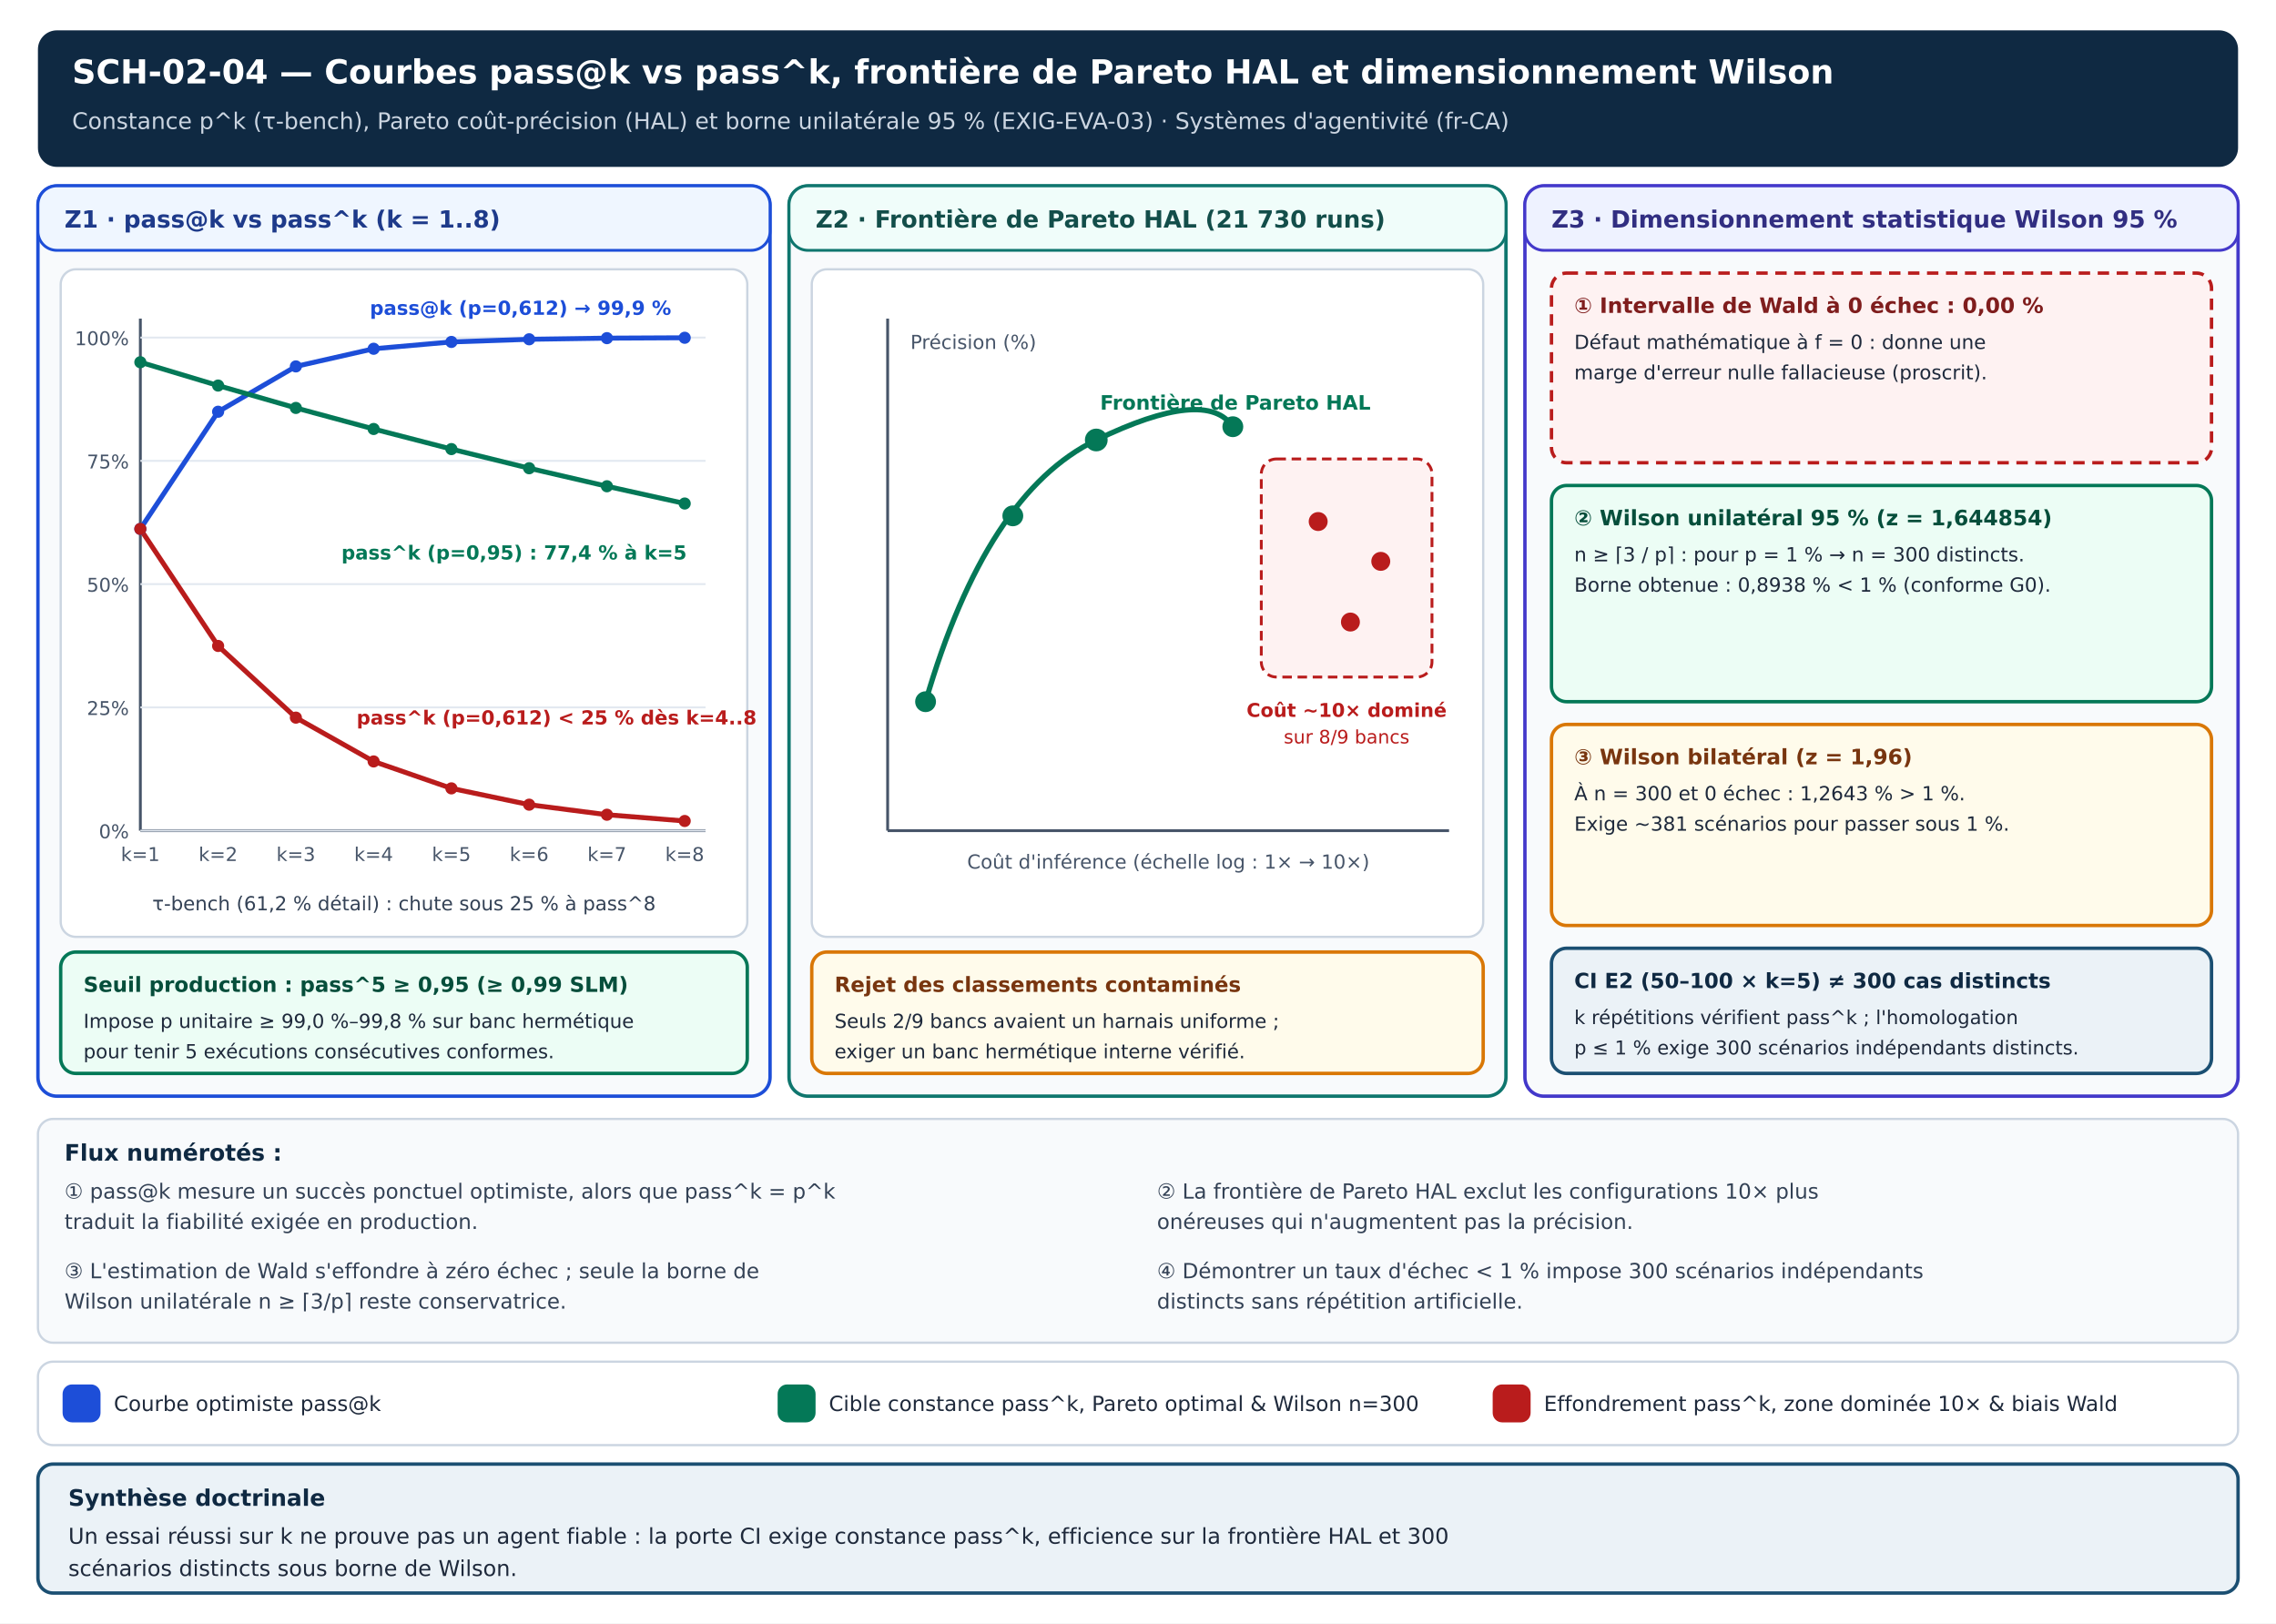
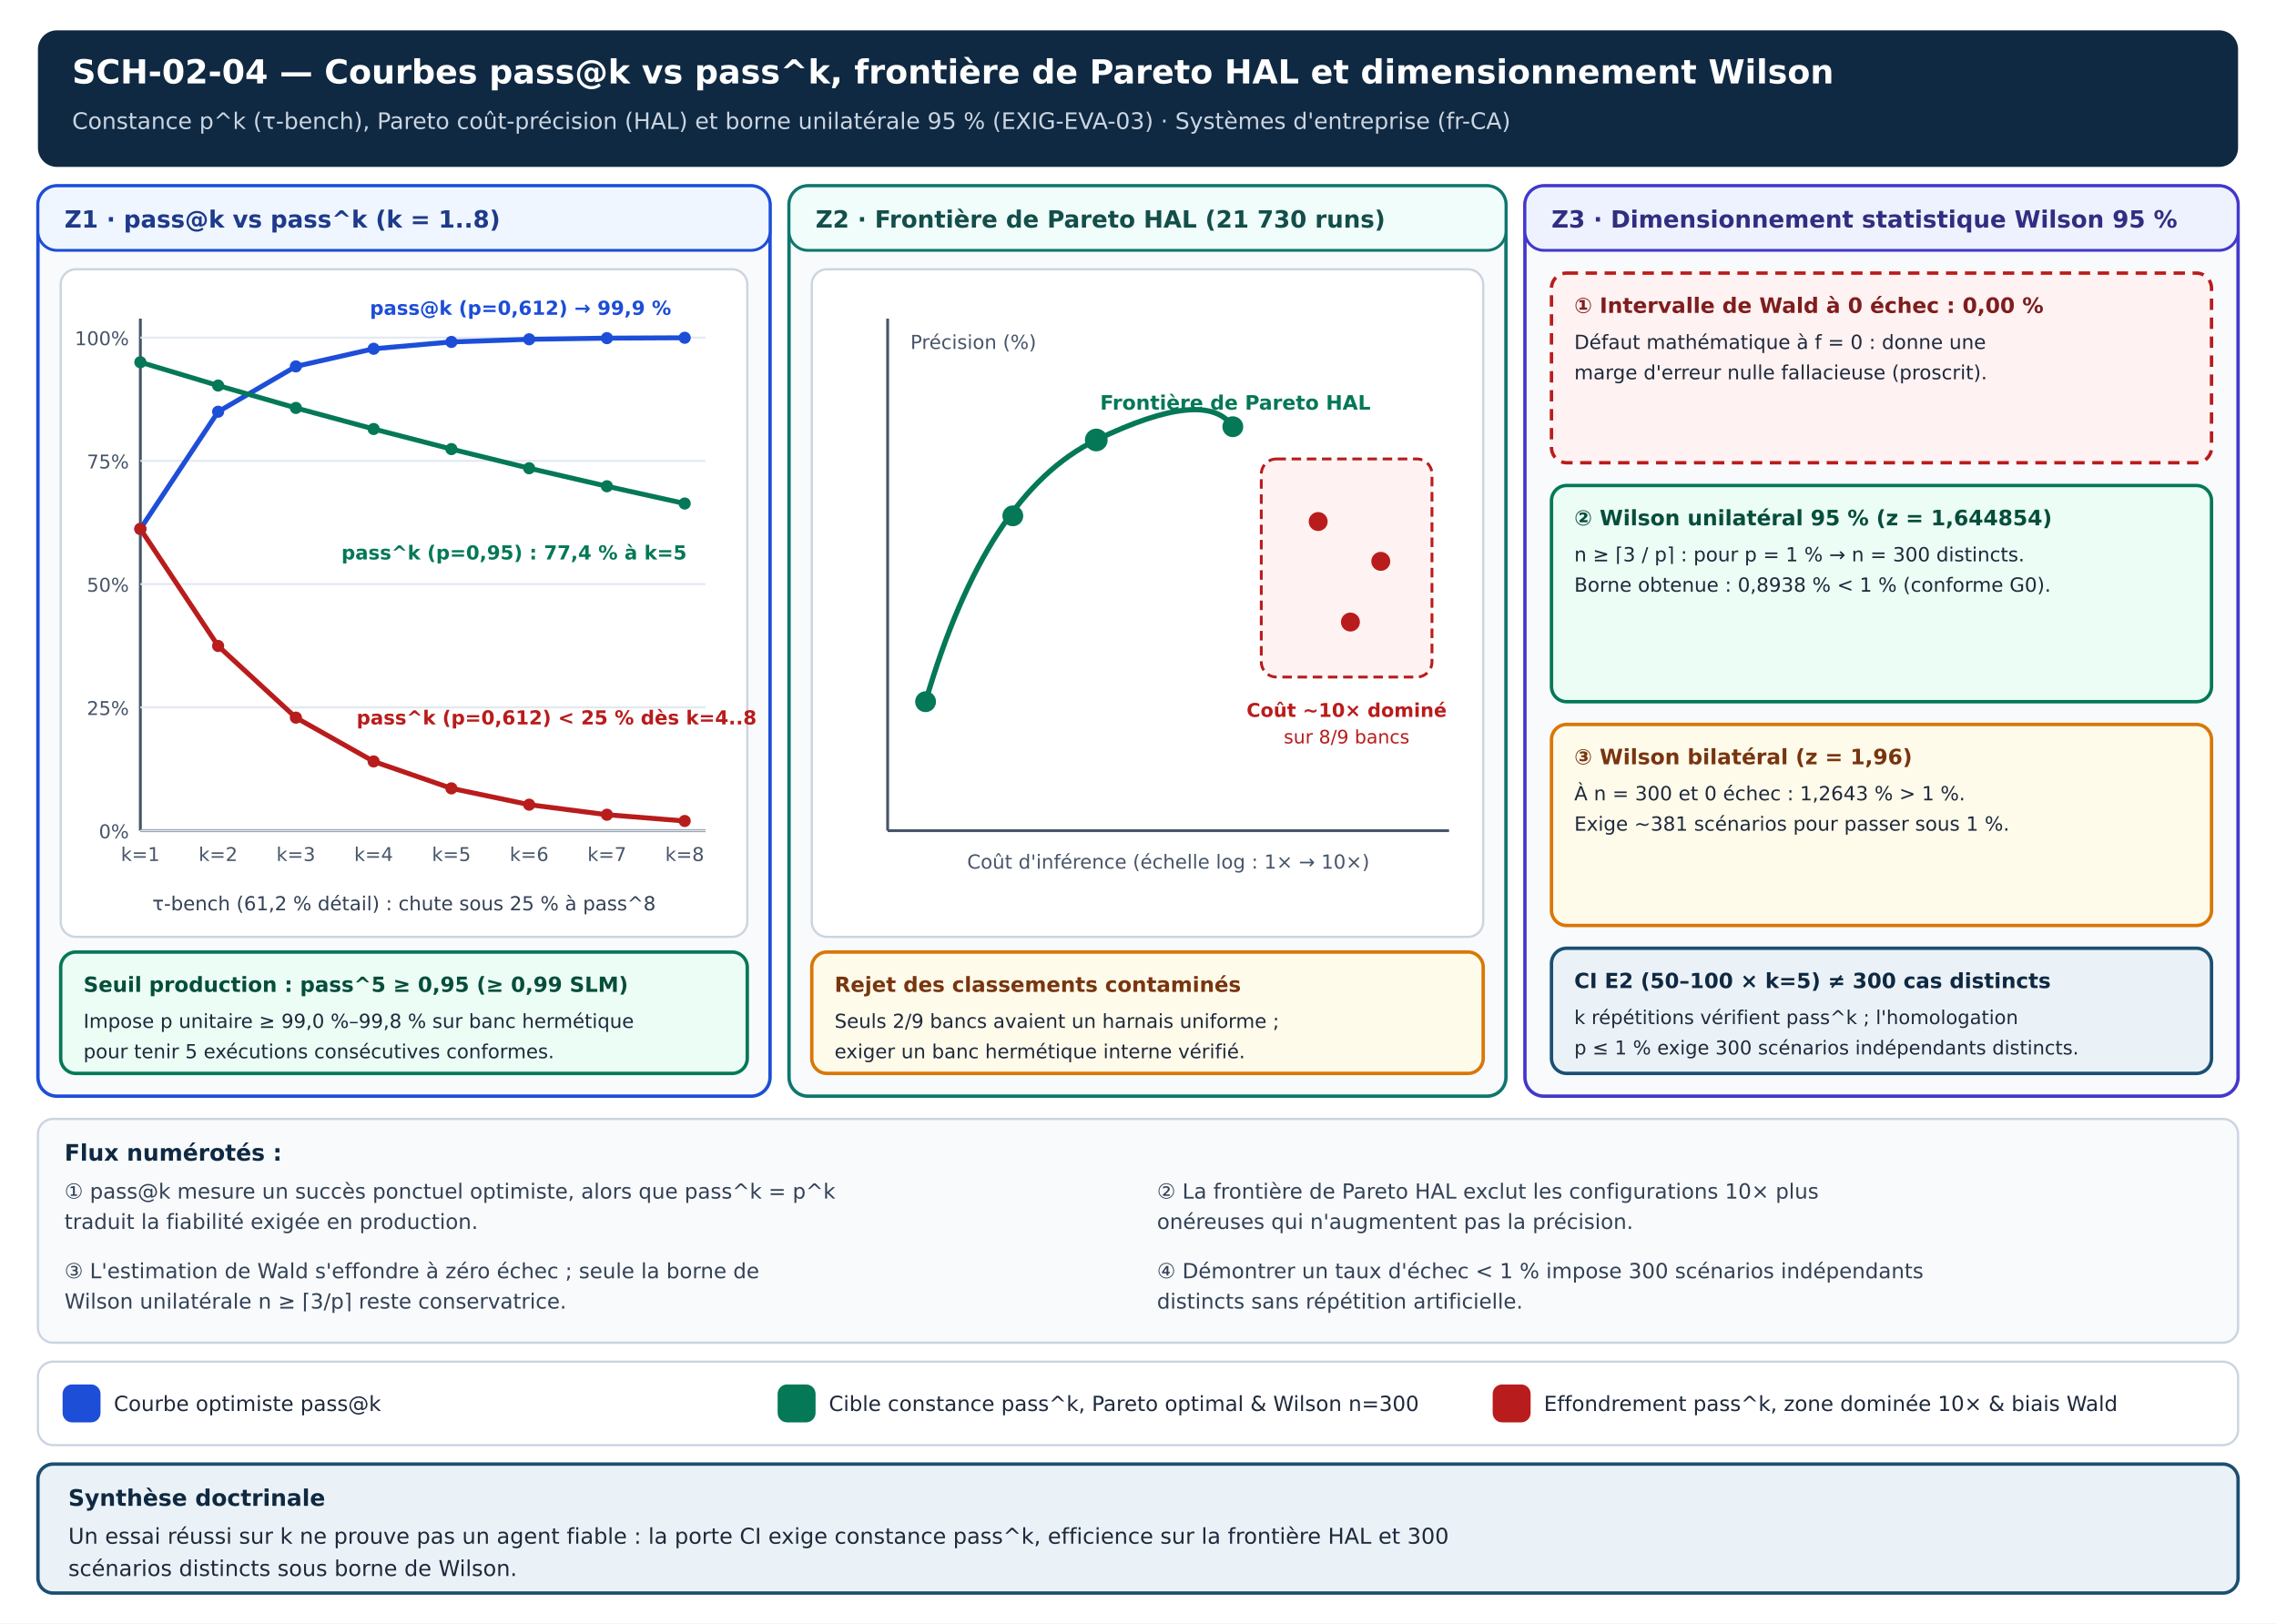
<svg xmlns="http://www.w3.org/2000/svg" viewBox="0 0 1200 856" width="1200" height="856">
  <defs>
    <marker id="arrow" viewBox="0 0 10 10" refX="8" refY="5" markerWidth="7" markerHeight="7" orient="auto-start-reverse">
      <path d="M 0 1 L 10 5 L 0 9 z" fill="#475569" />
    </marker>
    <marker id="arrow-red" viewBox="0 0 10 10" refX="8" refY="5" markerWidth="7" markerHeight="7" orient="auto-start-reverse">
      <path d="M 0 1 L 10 5 L 0 9 z" fill="#B91C1C" />
    </marker>
    <marker id="arrow-green" viewBox="0 0 10 10" refX="8" refY="5" markerWidth="7" markerHeight="7" orient="auto-start-reverse">
      <path d="M 0 1 L 10 5 L 0 9 z" fill="#047857" />
    </marker>
    <marker id="arrow-amber" viewBox="0 0 10 10" refX="8" refY="5" markerWidth="7" markerHeight="7" orient="auto-start-reverse">
      <path d="M 0 1 L 10 5 L 0 9 z" fill="#D97706" />
    </marker>
  </defs>
  <rect id="bg-canvas" x="0" y="0" width="1200" height="856" fill="#FFFFFF" />
  <g id="header-bar">
    <rect x="20" y="16" width="1160" height="72" rx="10" fill="#0F2942" />
    <text x="38" y="44" font-family="DejaVu Sans, Arial, sans-serif" font-size="17.5" font-weight="bold" fill="#FFFFFF">SCH-02-04 — Courbes pass@k vs pass^k, frontière de Pareto HAL et dimensionnement Wilson</text>
-     <text x="38" y="68" font-family="DejaVu Sans, Arial, sans-serif" font-size="12" fill="#CBD5E1">Constance p^k (τ-bench), Pareto coût-précision (HAL) et borne unilatérale 95 % (EXIG-EVA-03) · Systèmes d'agentivité (fr-CA)</text>
+     <text x="38" y="68" font-family="DejaVu Sans, Arial, sans-serif" font-size="12" fill="#CBD5E1">Constance p^k (τ-bench), Pareto coût-précision (HAL) et borne unilatérale 95 % (EXIG-EVA-03) · Systèmes d'entreprise (fr-CA)</text>
  </g>
  <g id="zone-Z1">
    <rect x="20" y="98" width="386" height="480" rx="10" fill="#F8FAFC" stroke="#1D4ED8" stroke-width="1.8" />
    <rect x="20" y="98" width="386" height="34" rx="10" fill="#EFF6FF" stroke="#1D4ED8" stroke-width="1.5" />
    <text x="34" y="120" font-family="DejaVu Sans, Arial, sans-serif" font-size="12.5" font-weight="bold" fill="#1E3A8A">Z1 · pass@k vs pass^k (k = 1..8)</text>
    <g id="node-1" class="node" data-node="true">
      <rect x="32" y="142" width="362" height="352" rx="8" fill="#FFFFFF" stroke="#CBD5E1" stroke-width="1.2" />
      <line x1="74" y1="168" x2="74" y2="438" stroke="#475569" stroke-width="1.5" />
      <line x1="74" y1="438" x2="372" y2="438" stroke="#475569" stroke-width="1.5" />
      <line x1="74" y1="438" x2="372" y2="438" stroke="#E2E8F0" stroke-width="1" />
      <text x="68" y="442" text-anchor="end" font-family="DejaVu Sans, Arial, sans-serif" font-size="10" fill="#475569">0%</text>
      <line x1="74" y1="373" x2="372" y2="373" stroke="#E2E8F0" stroke-width="1" />
      <text x="68" y="377" text-anchor="end" font-family="DejaVu Sans, Arial, sans-serif" font-size="10" fill="#475569">25%</text>
      <line x1="74" y1="308" x2="372" y2="308" stroke="#E2E8F0" stroke-width="1" />
      <text x="68" y="312" text-anchor="end" font-family="DejaVu Sans, Arial, sans-serif" font-size="10" fill="#475569">50%</text>
      <line x1="74" y1="243" x2="372" y2="243" stroke="#E2E8F0" stroke-width="1" />
      <text x="68" y="247" text-anchor="end" font-family="DejaVu Sans, Arial, sans-serif" font-size="10" fill="#475569">75%</text>
      <line x1="74" y1="178" x2="372" y2="178" stroke="#E2E8F0" stroke-width="1" />
      <text x="68" y="182" text-anchor="end" font-family="DejaVu Sans, Arial, sans-serif" font-size="10" fill="#475569">100%</text>
      <text x="74" y="454" text-anchor="middle" font-family="DejaVu Sans, Arial, sans-serif" font-size="10" fill="#475569">k=1</text>
      <text x="115" y="454" text-anchor="middle" font-family="DejaVu Sans, Arial, sans-serif" font-size="10" fill="#475569">k=2</text>
      <text x="156" y="454" text-anchor="middle" font-family="DejaVu Sans, Arial, sans-serif" font-size="10" fill="#475569">k=3</text>
      <text x="197" y="454" text-anchor="middle" font-family="DejaVu Sans, Arial, sans-serif" font-size="10" fill="#475569">k=4</text>
      <text x="238" y="454" text-anchor="middle" font-family="DejaVu Sans, Arial, sans-serif" font-size="10" fill="#475569">k=5</text>
      <text x="279" y="454" text-anchor="middle" font-family="DejaVu Sans, Arial, sans-serif" font-size="10" fill="#475569">k=6</text>
      <text x="320" y="454" text-anchor="middle" font-family="DejaVu Sans, Arial, sans-serif" font-size="10" fill="#475569">k=7</text>
      <text x="361" y="454" text-anchor="middle" font-family="DejaVu Sans, Arial, sans-serif" font-size="10" fill="#475569">k=8</text>
      <polyline fill="none" stroke="#1D4ED8" stroke-width="2.6" points="74.0,278.9 115.0,217.1 156.0,193.2 197.0,183.9 238.0,180.3 279.0,178.9 320.0,178.3 361.0,178.1" />
      <polyline fill="none" stroke="#047857" stroke-width="2.6" points="74.0,191.0 115.0,203.3 156.0,215.1 197.0,226.2 238.0,236.8 279.0,246.9 320.0,256.4 361.0,265.5" />
      <polyline fill="none" stroke="#B91C1C" stroke-width="2.6" points="74.0,278.9 115.0,340.6 156.0,378.4 197.0,401.5 238.0,415.7 279.0,424.3 320.0,429.6 361.0,432.9" />
      <circle cx="74.0" cy="278.9" r="3.2" fill="#1D4ED8" />
      <circle cx="115.0" cy="217.1" r="3.2" fill="#1D4ED8" />
      <circle cx="156.0" cy="193.2" r="3.2" fill="#1D4ED8" />
      <circle cx="197.0" cy="183.9" r="3.2" fill="#1D4ED8" />
      <circle cx="238.0" cy="180.3" r="3.2" fill="#1D4ED8" />
      <circle cx="279.0" cy="178.9" r="3.2" fill="#1D4ED8" />
      <circle cx="320.0" cy="178.3" r="3.2" fill="#1D4ED8" />
      <circle cx="361.0" cy="178.1" r="3.2" fill="#1D4ED8" />
      <circle cx="74.0" cy="191.0" r="3.2" fill="#047857" />
      <circle cx="115.0" cy="203.3" r="3.2" fill="#047857" />
      <circle cx="156.0" cy="215.1" r="3.2" fill="#047857" />
      <circle cx="197.0" cy="226.2" r="3.2" fill="#047857" />
      <circle cx="238.0" cy="236.8" r="3.2" fill="#047857" />
      <circle cx="279.0" cy="246.9" r="3.2" fill="#047857" />
      <circle cx="320.0" cy="256.4" r="3.2" fill="#047857" />
      <circle cx="361.0" cy="265.5" r="3.2" fill="#047857" />
      <circle cx="74.0" cy="278.9" r="3.2" fill="#B91C1C" />
      <circle cx="115.0" cy="340.6" r="3.2" fill="#B91C1C" />
      <circle cx="156.0" cy="378.4" r="3.2" fill="#B91C1C" />
      <circle cx="197.0" cy="401.5" r="3.2" fill="#B91C1C" />
      <circle cx="238.0" cy="415.7" r="3.2" fill="#B91C1C" />
      <circle cx="279.0" cy="424.3" r="3.2" fill="#B91C1C" />
      <circle cx="320.0" cy="429.6" r="3.2" fill="#B91C1C" />
      <circle cx="361.0" cy="432.9" r="3.2" fill="#B91C1C" />
      <text x="195" y="166" font-family="DejaVu Sans, Arial, sans-serif" font-size="10.2" font-weight="bold" fill="#1D4ED8">pass@k (p=0,612) → 99,9 %</text>
      <text x="180" y="295" font-family="DejaVu Sans, Arial, sans-serif" font-size="10.2" font-weight="bold" fill="#047857">pass^k (p=0,95) : 77,4 % à k=5</text>
      <text x="188" y="382" font-family="DejaVu Sans, Arial, sans-serif" font-size="10.2" font-weight="bold" fill="#B91C1C">pass^k (p=0,612) &lt; 25 % dès k=4..8</text>
      <text x="213" y="480" text-anchor="middle" font-family="DejaVu Sans, Arial, sans-serif" font-size="10.2" fill="#334155">τ-bench (61,2 % détail) : chute sous 25 % à pass^8</text>
    </g>
    <g id="node-2" class="node" data-node="true">
      <rect x="32" y="502" width="362" height="64" rx="8" fill="#ECFDF5" stroke="#047857" stroke-width="1.8" />
      <text x="44" y="523" font-family="DejaVu Sans, Arial, sans-serif" font-size="11" font-weight="bold" fill="#064E3B">Seuil production : pass^5 ≥ 0,95 (≥ 0,99 SLM)</text>
      <text x="44" y="542" font-family="DejaVu Sans, Arial, sans-serif" font-size="10.2" fill="#1E293B">Impose p unitaire ≥ 99,0 %–99,8 % sur banc hermétique</text>
      <text x="44" y="558" font-family="DejaVu Sans, Arial, sans-serif" font-size="10.2" fill="#1E293B">pour tenir 5 exécutions consécutives conformes.</text>
    </g>
  </g>
  <g id="zone-Z2">
    <rect x="416" y="98" width="378" height="480" rx="10" fill="#F8FAFC" stroke="#0F766E" stroke-width="1.8" />
    <rect x="416" y="98" width="378" height="34" rx="10" fill="#F0FDFA" stroke="#0F766E" stroke-width="1.5" />
    <text x="430" y="120" font-family="DejaVu Sans, Arial, sans-serif" font-size="12.5" font-weight="bold" fill="#134E4A">Z2 · Frontière de Pareto HAL (21 730 runs)</text>
    <g id="node-3" class="node" data-node="true">
      <rect x="428" y="142" width="354" height="352" rx="8" fill="#FFFFFF" stroke="#CBD5E1" stroke-width="1.2" />
      <line x1="468" y1="168" x2="468" y2="438" stroke="#475569" stroke-width="1.5" />
      <line x1="468" y1="438" x2="764" y2="438" stroke="#475569" stroke-width="1.5" />
      <text x="616" y="458" text-anchor="middle" font-family="DejaVu Sans, Arial, sans-serif" font-size="10.2" fill="#475569">Coût d'inférence (échelle log : 1× → 10×)</text>
      <text x="480" y="184" font-family="DejaVu Sans, Arial, sans-serif" font-size="10.2" fill="#475569">Précision (%)</text>
      <path d="M 488 370 Q 520 260 578 232 T 650 225" fill="none" stroke="#047857" stroke-width="2.8" />
      <circle cx="488" cy="370" r="5.5" fill="#047857" />
      <circle cx="534" cy="272" r="5.5" fill="#047857" />
      <circle cx="578" cy="232" r="6" fill="#047857" />
      <circle cx="650" cy="225" r="5.5" fill="#047857" />
      <text x="580" y="216" font-family="DejaVu Sans, Arial, sans-serif" font-size="10.5" font-weight="bold" fill="#047857">Frontière de Pareto HAL</text>
      <rect x="665" y="242" width="90" height="115" rx="8" fill="#FEF2F2" stroke="#B91C1C" stroke-width="1.5" stroke-dasharray="5,3" />
      <circle cx="695" cy="275" r="5" fill="#B91C1C" />
      <circle cx="728" cy="296" r="5" fill="#B91C1C" />
      <circle cx="712" cy="328" r="5" fill="#B91C1C" />
      <text x="710" y="378" text-anchor="middle" font-family="DejaVu Sans, Arial, sans-serif" font-size="10" font-weight="bold" fill="#B91C1C">Coût ~10× dominé</text>
      <text x="710" y="392" text-anchor="middle" font-family="DejaVu Sans, Arial, sans-serif" font-size="9.8" fill="#B91C1C">sur 8/9 bancs</text>
    </g>
    <g id="node-4" class="node" data-node="true">
      <rect x="428" y="502" width="354" height="64" rx="8" fill="#FFFBEB" stroke="#D97706" stroke-width="1.8" />
      <text x="440" y="523" font-family="DejaVu Sans, Arial, sans-serif" font-size="11" font-weight="bold" fill="#78350F">Rejet des classements contaminés</text>
      <text x="440" y="542" font-family="DejaVu Sans, Arial, sans-serif" font-size="10.2" fill="#1E293B">Seuls 2/9 bancs avaient un harnais uniforme ;</text>
      <text x="440" y="558" font-family="DejaVu Sans, Arial, sans-serif" font-size="10.2" fill="#1E293B">exiger un banc hermétique interne vérifié.</text>
    </g>
  </g>
  <g id="zone-Z3">
    <rect x="804" y="98" width="376" height="480" rx="10" fill="#F8FAFC" stroke="#4338CA" stroke-width="1.8" />
    <rect x="804" y="98" width="376" height="34" rx="10" fill="#EEF2FF" stroke="#4338CA" stroke-width="1.5" />
    <text x="818" y="120" font-family="DejaVu Sans, Arial, sans-serif" font-size="12.5" font-weight="bold" fill="#312E81">Z3 · Dimensionnement statistique Wilson 95 %</text>
    <g id="node-5" class="node" data-node="true">
      <rect x="818" y="144" width="348" height="100" rx="8" fill="#FEF2F2" stroke="#B91C1C" stroke-width="1.8" stroke-dasharray="6,4" />
      <text x="830" y="165" font-family="DejaVu Sans, Arial, sans-serif" font-size="11.2" font-weight="bold" fill="#7F1D1D">① Intervalle de Wald à 0 échec : 0,00 %</text>
      <text x="830" y="184" font-family="DejaVu Sans, Arial, sans-serif" font-size="10.3" fill="#1E293B">Défaut mathématique à f = 0 : donne une</text>
      <text x="830" y="200" font-family="DejaVu Sans, Arial, sans-serif" font-size="10.3" fill="#1E293B">marge d'erreur nulle fallacieuse (proscrit).</text>
    </g>
    <g id="node-6" class="node" data-node="true">
      <rect x="818" y="256" width="348" height="114" rx="8" fill="#ECFDF5" stroke="#047857" stroke-width="1.8" />
      <text x="830" y="277" font-family="DejaVu Sans, Arial, sans-serif" font-size="11.2" font-weight="bold" fill="#064E3B">② Wilson unilatéral 95 % (z = 1,644854)</text>
      <text x="830" y="296" font-family="DejaVu Sans, Arial, sans-serif" font-size="10.3" fill="#1E293B">n ≥ ⌈3 / p⌉ : pour p = 1 % → n = 300 distincts.</text>
      <text x="830" y="312" font-family="DejaVu Sans, Arial, sans-serif" font-size="10.3" fill="#1E293B">Borne obtenue : 0,8938 % &lt; 1 % (conforme G0).</text>
    </g>
    <g id="node-7" class="node" data-node="true">
      <rect x="818" y="382" width="348" height="106" rx="8" fill="#FFFBEB" stroke="#D97706" stroke-width="1.8" />
      <text x="830" y="403" font-family="DejaVu Sans, Arial, sans-serif" font-size="11.2" font-weight="bold" fill="#78350F">③ Wilson bilatéral (z = 1,96)</text>
      <text x="830" y="422" font-family="DejaVu Sans, Arial, sans-serif" font-size="10.3" fill="#1E293B">À n = 300 et 0 échec : 1,2643 % &gt; 1 %.</text>
      <text x="830" y="438" font-family="DejaVu Sans, Arial, sans-serif" font-size="10.3" fill="#1E293B">Exige ~381 scénarios pour passer sous 1 %.</text>
    </g>
    <g id="node-8" class="node" data-node="true">
      <rect x="818" y="500" width="348" height="66" rx="8" fill="#EBF2F7" stroke="#1B4F72" stroke-width="1.8" />
      <text x="830" y="521" font-family="DejaVu Sans, Arial, sans-serif" font-size="11" font-weight="bold" fill="#0F2942">CI E2 (50–100 × k=5) ≠ 300 cas distincts</text>
      <text x="830" y="540" font-family="DejaVu Sans, Arial, sans-serif" font-size="10.1" fill="#1E293B">k répétitions vérifient pass^k ; l'homologation</text>
      <text x="830" y="556" font-family="DejaVu Sans, Arial, sans-serif" font-size="10.1" fill="#1E293B">p ≤ 1 % exige 300 scénarios indépendants distincts.</text>
    </g>
  </g>
  <g id="flows-bar">
    <rect x="20" y="590" width="1160" height="118" rx="8" fill="#F8FAFC" stroke="#CBD5E1" stroke-width="1.2" />
    <text x="34" y="612" font-family="DejaVu Sans, Arial, sans-serif" font-size="12" font-weight="bold" fill="#0F2942">Flux numérotés :</text>
    <text x="34" y="632" font-family="DejaVu Sans, Arial, sans-serif" font-size="11" fill="#334155">① pass@k mesure un succès ponctuel optimiste, alors que pass^k = p^k</text>
    <text x="34" y="648" font-family="DejaVu Sans, Arial, sans-serif" font-size="11" fill="#334155">traduit la fiabilité exigée en production.</text>
    <text x="610" y="632" font-family="DejaVu Sans, Arial, sans-serif" font-size="11" fill="#334155">② La frontière de Pareto HAL exclut les configurations 10× plus</text>
    <text x="610" y="648" font-family="DejaVu Sans, Arial, sans-serif" font-size="11" fill="#334155">onéreuses qui n'augmentent pas la précision.</text>
    <text x="34" y="674" font-family="DejaVu Sans, Arial, sans-serif" font-size="11" fill="#334155">③ L'estimation de Wald s'effondre à zéro échec ; seule la borne de</text>
    <text x="34" y="690" font-family="DejaVu Sans, Arial, sans-serif" font-size="11" fill="#334155">Wilson unilatérale n ≥ ⌈3/p⌉ reste conservatrice.</text>
    <text x="610" y="674" font-family="DejaVu Sans, Arial, sans-serif" font-size="11" fill="#334155">④ Démontrer un taux d'échec &lt; 1 % impose 300 scénarios indépendants</text>
    <text x="610" y="690" font-family="DejaVu Sans, Arial, sans-serif" font-size="11" fill="#334155">distincts sans répétition artificielle.</text>
  </g>
  <g id="legend-bar">
    <rect x="20" y="718" width="1160" height="44" rx="8" fill="#FFFFFF" stroke="#CBD5E1" stroke-width="1.2" />
    <rect x="34" y="731" width="18" height="18" rx="4" fill="#1D4ED8" stroke="#1D4ED8" stroke-width="2" />
    <text x="60" y="744" font-family="DejaVu Sans, Arial, sans-serif" font-size="11" fill="#1E293B">Courbe optimiste pass@k</text>
    <rect x="411" y="731" width="18" height="18" rx="4" fill="#047857" stroke="#047857" stroke-width="2" />
    <text x="437" y="744" font-family="DejaVu Sans, Arial, sans-serif" font-size="11" fill="#1E293B">Cible constance pass^k, Pareto optimal &amp; Wilson n=300</text>
    <rect x="788" y="731" width="18" height="18" rx="4" fill="#B91C1C" stroke="#B91C1C" stroke-width="2" />
    <text x="814" y="744" font-family="DejaVu Sans, Arial, sans-serif" font-size="11" fill="#1E293B">Effondrement pass^k, zone dominée 10× &amp; biais Wald</text>
  </g>
  <g id="takeaway-box">
    <rect x="20" y="772" width="1160" height="68" rx="8" fill="#EBF2F7" stroke="#1B4F72" stroke-width="1.8" />
    <text x="36" y="794" font-family="DejaVu Sans, Arial, sans-serif" font-size="12" font-weight="bold" fill="#0F2942">Synthèse doctrinale</text>
    <text x="36" y="814" font-family="DejaVu Sans, Arial, sans-serif" font-size="11.5" fill="#1E293B">Un essai réussi sur k ne prouve pas un agent fiable : la porte CI exige constance pass^k, efficience sur la frontière HAL et 300</text>
    <text x="36" y="831" font-family="DejaVu Sans, Arial, sans-serif" font-size="11.5" fill="#1E293B">scénarios distincts sous borne de Wilson.</text>
  </g>
</svg>
